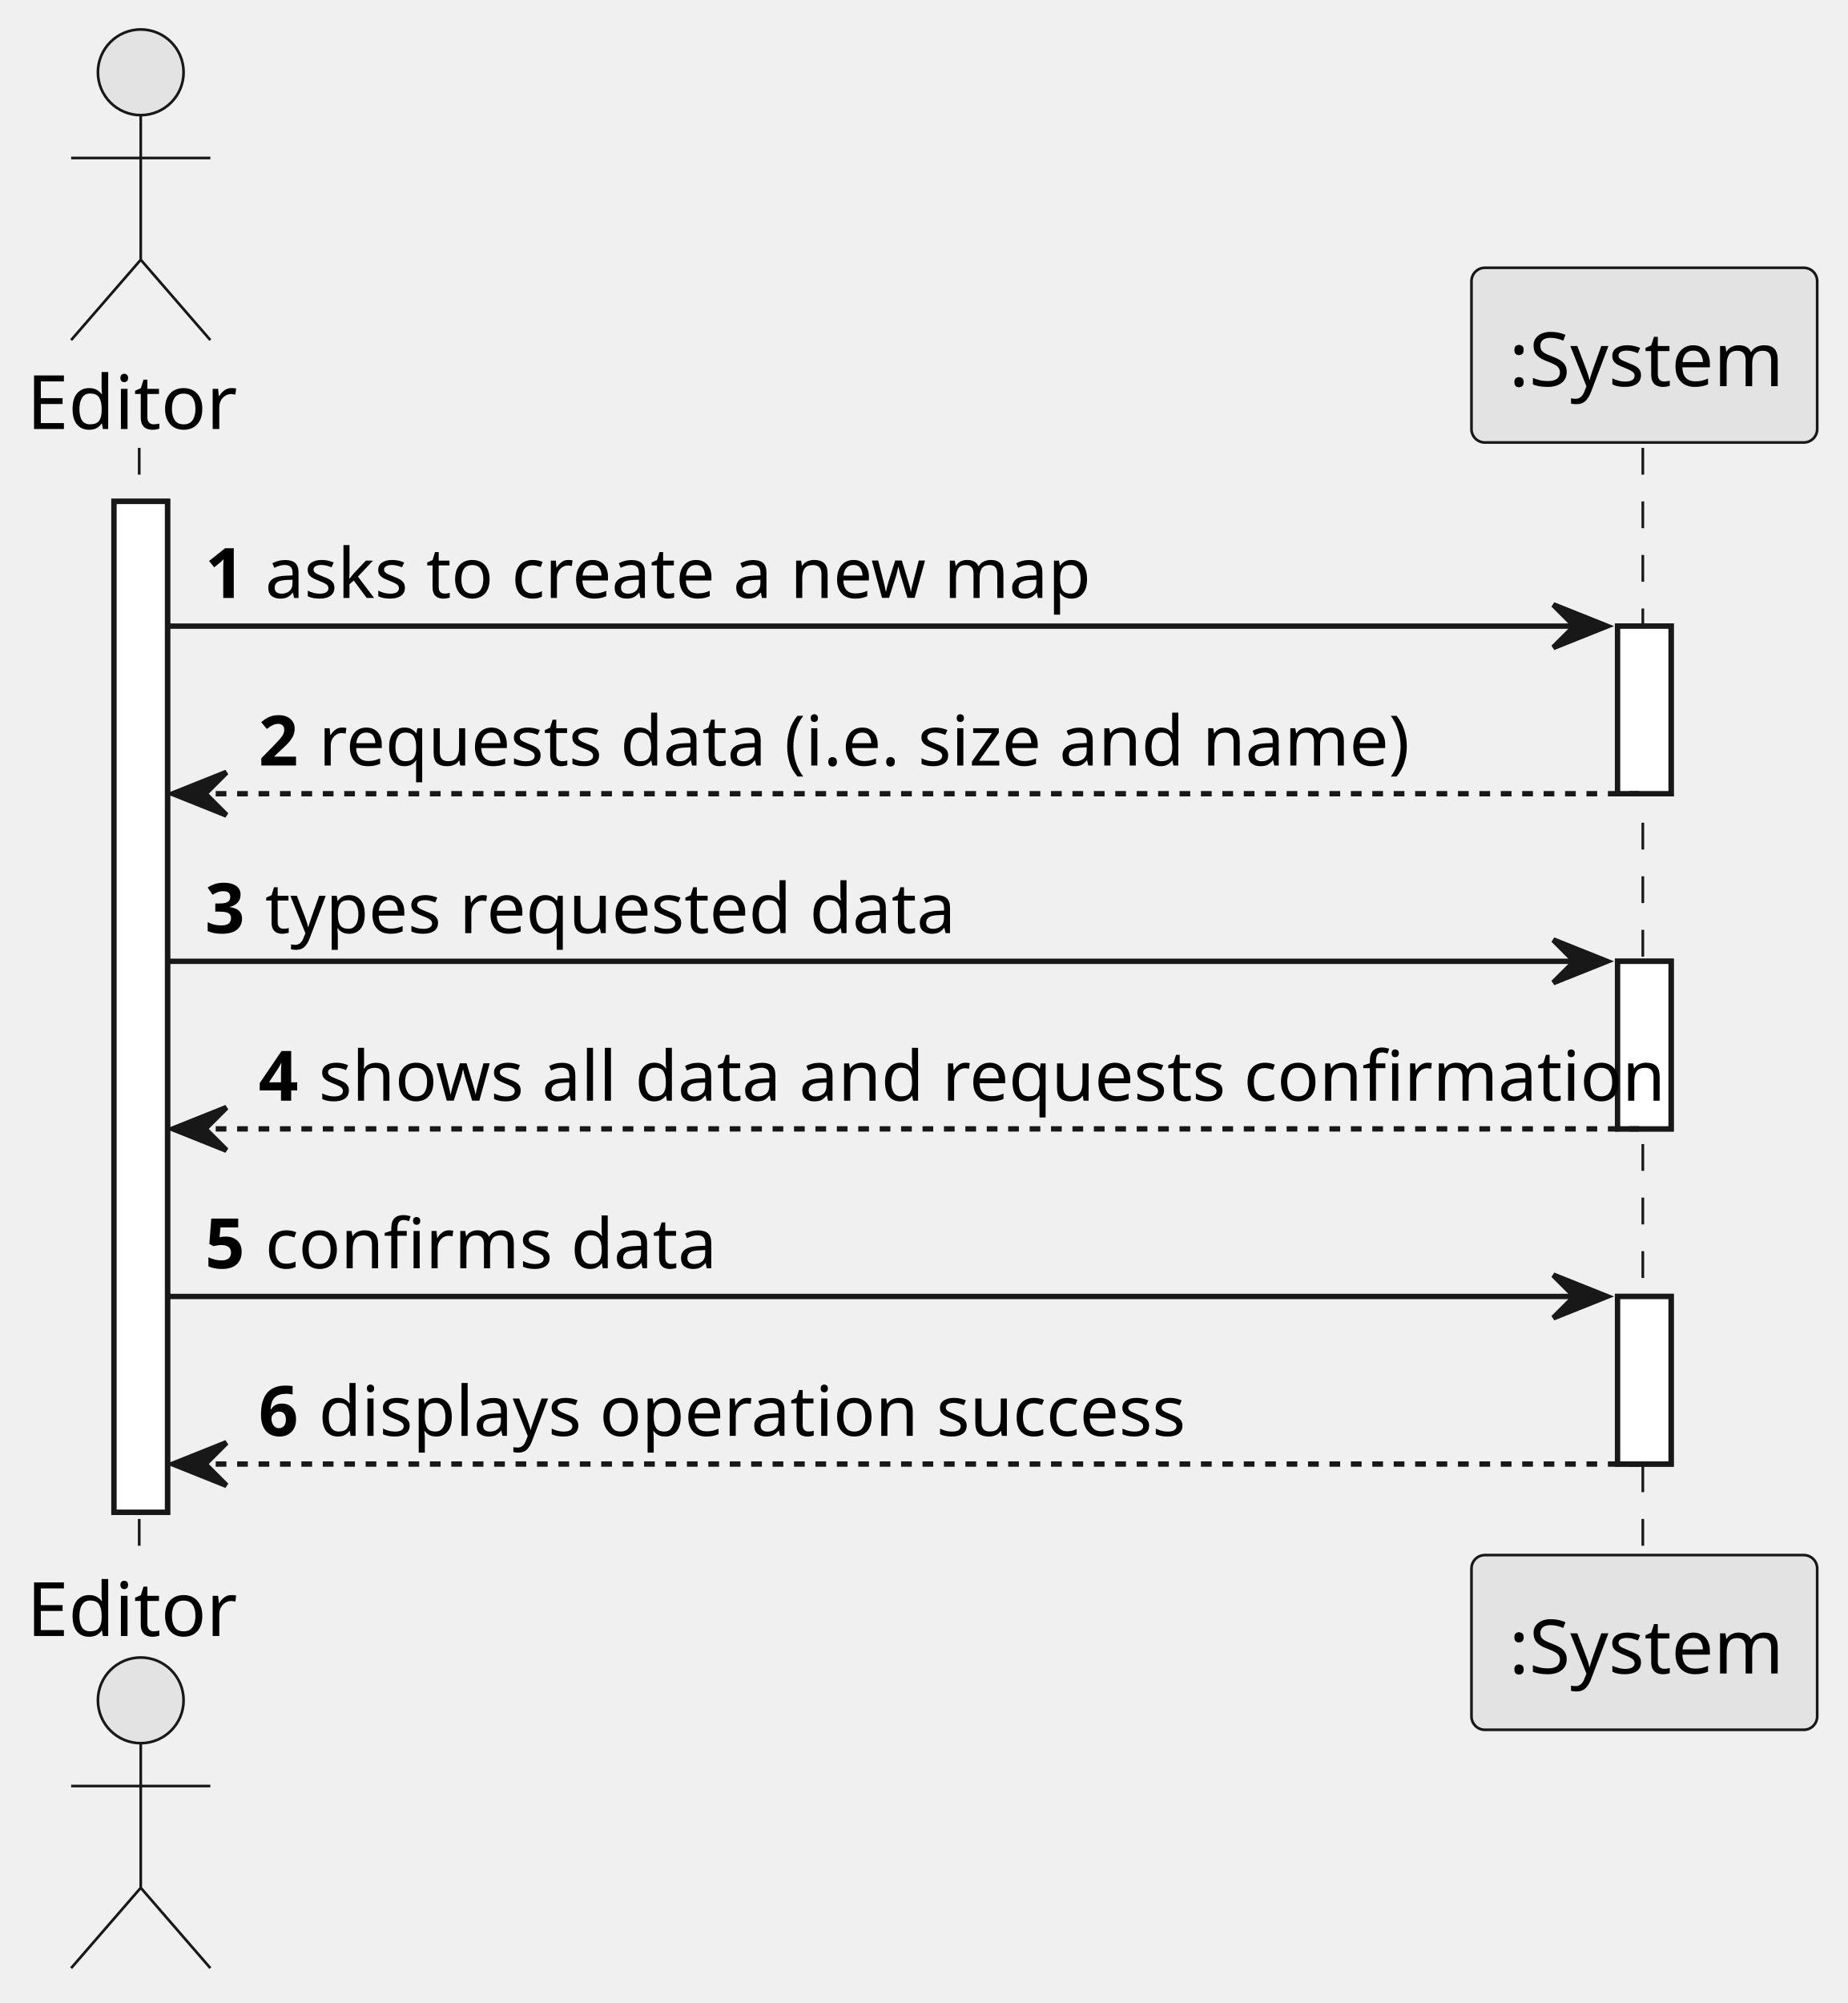
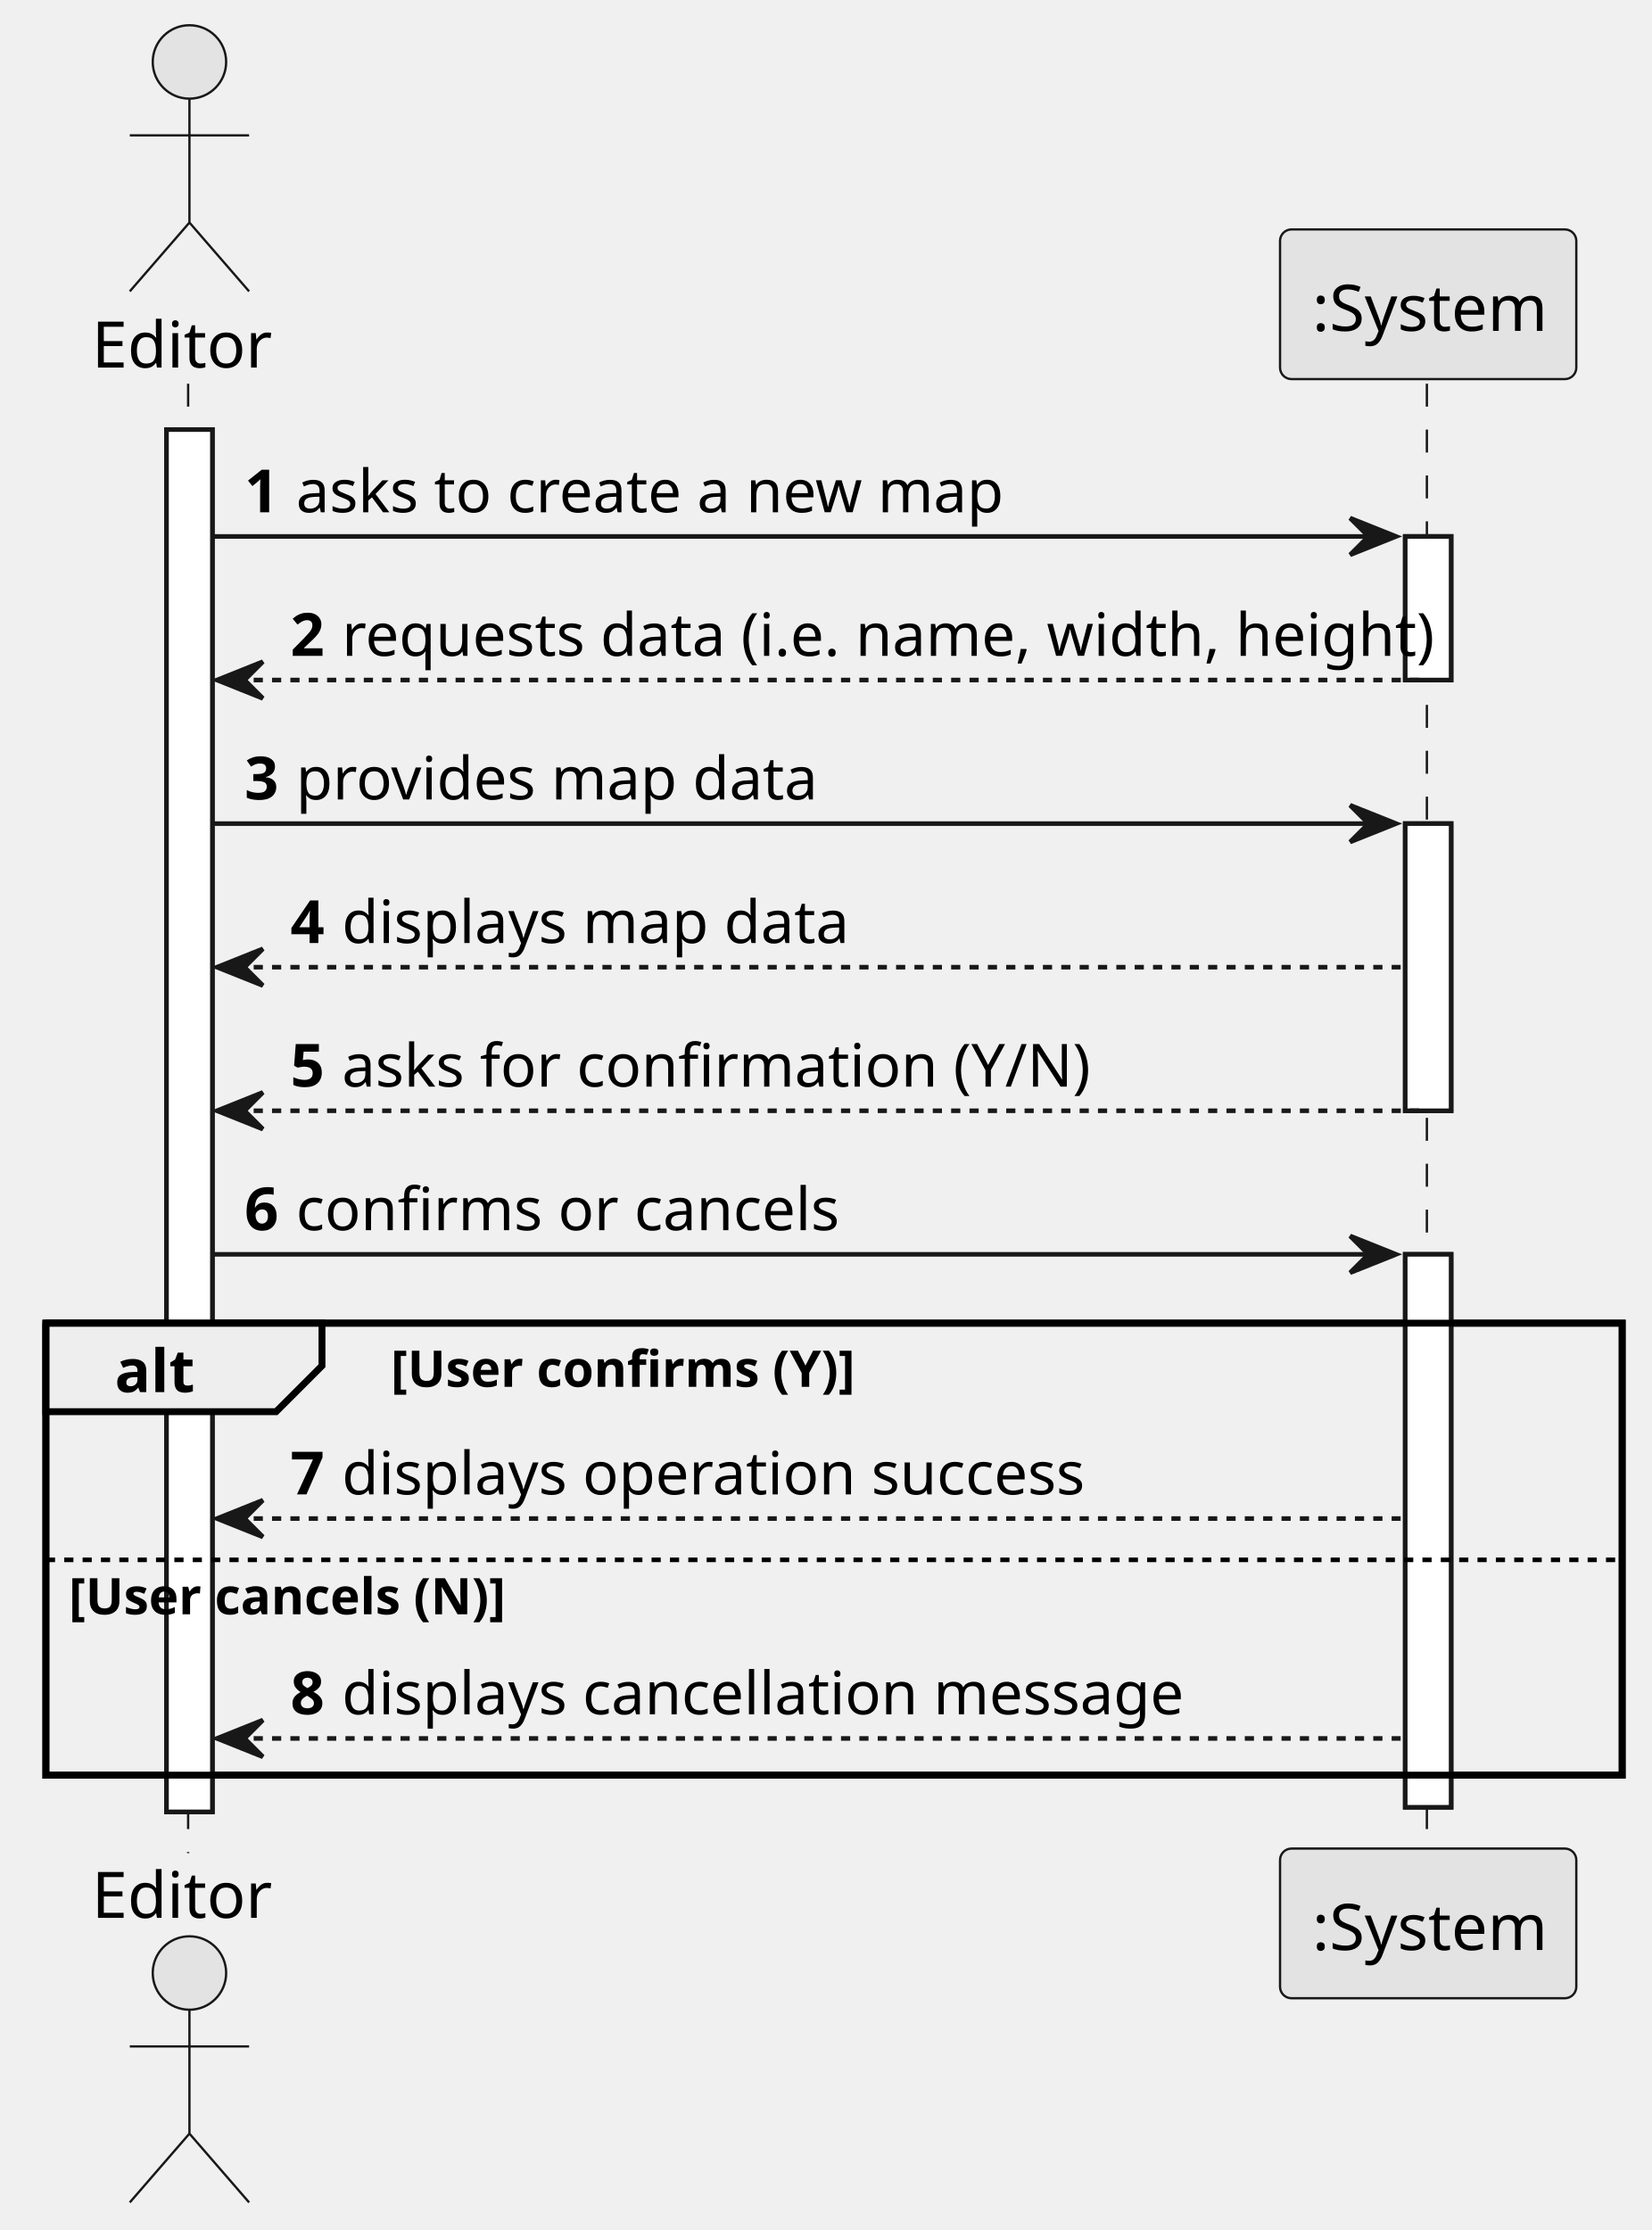
- <svg xmlns="http://www.w3.org/2000/svg" contentStyleType="text/css" height="374px" preserveAspectRatio="none" style="width:345px;height:374px;background:#FFFFFF;" version="1.1" viewBox="0 0 345 374" width="345px" zoomAndPan="magnify">
+ <svg xmlns="http://www.w3.org/2000/svg" contentStyleType="text/css" height="486px" preserveAspectRatio="none" style="width:360px;height:486px;background:#FFFFFF;" version="1.1" viewBox="0 0 360 486" width="360px" zoomAndPan="magnify">
  <defs />
  <g>
-     <rect fill="#FFFFFF" height="188.746" style="stroke:#181818;stroke-width:1.0;" width="10" x="21.286" y="93.621" />
-     <rect fill="#FFFFFF" height="31.291" style="stroke:#181818;stroke-width:1.0;" width="10" x="302.09" y="116.912" />
-     <rect fill="#FFFFFF" height="31.291" style="stroke:#181818;stroke-width:1.0;" width="10" x="302.09" y="179.494" />
-     <rect fill="#FFFFFF" height="31.291" style="stroke:#181818;stroke-width:1.0;" width="10" x="302.09" y="242.076" />
-     <line style="stroke:#181818;stroke-width:0.5;stroke-dasharray:5.0,5.0;" x1="26" x2="26" y1="83.621" y2="291.367" />
-     <line style="stroke:#181818;stroke-width:0.5;stroke-dasharray:5.0,5.0;" x1="306.808" x2="306.808" y1="83.621" y2="291.367" />
-     <text fill="#000000" font-family="sans-serif" font-size="14" lengthAdjust="spacing" textLength="36.572" x="5" y="80.107">Editor</text>
-     <ellipse cx="26.286" cy="13.5" fill="#E3E3E3" rx="8" ry="8" style="stroke:#181818;stroke-width:0.5;" />
-     <path d="M26.286,21.5 L26.286,48.5 M13.286,29.5 L39.286,29.5 M26.286,48.5 L13.286,63.5 M26.286,48.5 L39.286,63.5 " fill="none" style="stroke:#181818;stroke-width:0.5;" />
-     <text fill="#000000" font-family="sans-serif" font-size="14" lengthAdjust="spacing" textLength="36.572" x="5" y="305.475">Editor</text>
-     <ellipse cx="26.286" cy="317.488" fill="#E3E3E3" rx="8" ry="8" style="stroke:#181818;stroke-width:0.5;" />
-     <path d="M26.286,325.488 L26.286,352.488 M13.286,333.488 L39.286,333.488 M26.286,352.488 L13.286,367.488 M26.286,352.488 L39.286,367.488 " fill="none" style="stroke:#181818;stroke-width:0.5;" />
-     <rect fill="#E3E3E3" height="32.621" rx="2.5" ry="2.5" style="stroke:#181818;stroke-width:0.5;" width="64.565" x="274.808" y="50" />
-     <text fill="#000000" font-family="sans-serif" font-size="14" lengthAdjust="spacing" textLength="50.565" x="281.808" y="72.107">:System</text>
-     <rect fill="#E3E3E3" height="32.621" rx="2.5" ry="2.5" style="stroke:#181818;stroke-width:0.5;" width="64.565" x="274.808" y="290.367" />
-     <text fill="#000000" font-family="sans-serif" font-size="14" lengthAdjust="spacing" textLength="50.565" x="281.808" y="312.475">:System</text>
-     <rect fill="#FFFFFF" height="188.746" style="stroke:#181818;stroke-width:1.0;" width="10" x="21.286" y="93.621" />
-     <rect fill="#FFFFFF" height="31.291" style="stroke:#181818;stroke-width:1.0;" width="10" x="302.09" y="116.912" />
-     <rect fill="#FFFFFF" height="31.291" style="stroke:#181818;stroke-width:1.0;" width="10" x="302.09" y="179.494" />
-     <rect fill="#FFFFFF" height="31.291" style="stroke:#181818;stroke-width:1.0;" width="10" x="302.09" y="242.076" />
-     <polygon fill="#181818" points="290.09,112.912,300.09,116.912,290.09,120.912,294.09,116.912" style="stroke:#181818;stroke-width:1.0;" />
-     <line style="stroke:#181818;stroke-width:1.0;" x1="31.286" x2="296.09" y1="116.912" y2="116.912" />
-     <text fill="#000000" font-family="sans-serif" font-size="13" font-weight="bold" lengthAdjust="spacing" textLength="7.23" x="38.286" y="111.649">1</text>
-     <text fill="#000000" font-family="sans-serif" font-size="13" lengthAdjust="spacing" textLength="148.129" x="49.516" y="111.649">asks to create a new map</text>
-     <polygon fill="#181818" points="42.286,144.203,32.286,148.203,42.286,152.203,38.286,148.203" style="stroke:#181818;stroke-width:1.0;" />
-     <line style="stroke:#181818;stroke-width:1.0;stroke-dasharray:2.0,2.0;" x1="36.286" x2="306.09" y1="148.203" y2="148.203" />
-     <text fill="#000000" font-family="sans-serif" font-size="13" font-weight="bold" lengthAdjust="spacing" textLength="7.23" x="48.286" y="142.94">2</text>
-     <text fill="#000000" font-family="sans-serif" font-size="13" lengthAdjust="spacing" textLength="196.549" x="59.516" y="142.94">requests data (i.e. size and name)</text>
-     <polygon fill="#181818" points="290.09,175.494,300.09,179.494,290.09,183.494,294.09,179.494" style="stroke:#181818;stroke-width:1.0;" />
-     <line style="stroke:#181818;stroke-width:1.0;" x1="31.286" x2="296.09" y1="179.494" y2="179.494" />
-     <text fill="#000000" font-family="sans-serif" font-size="13" font-weight="bold" lengthAdjust="spacing" textLength="7.23" x="38.286" y="174.231">3</text>
-     <text fill="#000000" font-family="sans-serif" font-size="13" lengthAdjust="spacing" textLength="121.418" x="49.516" y="174.231">types requested data</text>
-     <polygon fill="#181818" points="42.286,206.785,32.286,210.785,42.286,214.785,38.286,210.785" style="stroke:#181818;stroke-width:1.0;" />
-     <line style="stroke:#181818;stroke-width:1.0;stroke-dasharray:2.0,2.0;" x1="36.286" x2="306.09" y1="210.785" y2="210.785" />
-     <text fill="#000000" font-family="sans-serif" font-size="13" font-weight="bold" lengthAdjust="spacing" textLength="7.23" x="48.286" y="205.523">4</text>
-     <text fill="#000000" font-family="sans-serif" font-size="13" lengthAdjust="spacing" textLength="235.574" x="59.516" y="205.523">shows all data and requests confirmation</text>
-     <polygon fill="#181818" points="290.09,238.076,300.09,242.076,290.09,246.076,294.09,242.076" style="stroke:#181818;stroke-width:1.0;" />
-     <line style="stroke:#181818;stroke-width:1.0;" x1="31.286" x2="296.09" y1="242.076" y2="242.076" />
-     <text fill="#000000" font-family="sans-serif" font-size="13" font-weight="bold" lengthAdjust="spacing" textLength="7.23" x="38.286" y="236.814">5</text>
-     <text fill="#000000" font-family="sans-serif" font-size="13" lengthAdjust="spacing" textLength="78.032" x="49.516" y="236.814">confirms data</text>
-     <polygon fill="#181818" points="42.286,269.367,32.286,273.367,42.286,277.367,38.286,273.367" style="stroke:#181818;stroke-width:1.0;" />
-     <line style="stroke:#181818;stroke-width:1.0;stroke-dasharray:2.0,2.0;" x1="36.286" x2="306.09" y1="273.367" y2="273.367" />
-     <text fill="#000000" font-family="sans-serif" font-size="13" font-weight="bold" lengthAdjust="spacing" textLength="7.23" x="48.286" y="268.104">6</text>
-     <text fill="#000000" font-family="sans-serif" font-size="13" lengthAdjust="spacing" textLength="155.359" x="59.516" y="268.104">displays operation success</text>
+     <rect fill="#FFFFFF" height="301.25" style="stroke:#181818;stroke-width:1.0;" width="10" x="36.286" y="93.621" />
+     <rect fill="#FFFFFF" height="31.291" style="stroke:#181818;stroke-width:1.0;" width="10" x="306.248" y="116.912" />
+     <rect fill="#FFFFFF" height="62.582" style="stroke:#181818;stroke-width:1.0;" width="10" x="306.248" y="179.494" />
+     <rect fill="#FFFFFF" height="120.504" style="stroke:#181818;stroke-width:1.0;" width="10" x="306.248" y="273.367" />
+     <rect fill="none" height="98.504" style="stroke:#000000;stroke-width:1.5;" width="343.531" x="10" y="288.367" />
+     <line style="stroke:#181818;stroke-width:0.5;stroke-dasharray:5.0,5.0;" x1="41" x2="41" y1="83.621" y2="403.871" />
+     <line style="stroke:#181818;stroke-width:0.5;stroke-dasharray:5.0,5.0;" x1="310.966" x2="310.966" y1="83.621" y2="403.871" />
+     <text fill="#000000" font-family="sans-serif" font-size="14" lengthAdjust="spacing" textLength="36.572" x="20" y="80.107">Editor</text>
+     <ellipse cx="41.286" cy="13.5" fill="#E3E3E3" rx="8" ry="8" style="stroke:#181818;stroke-width:0.5;" />
+     <path d="M41.286,21.5 L41.286,48.5 M28.286,29.5 L54.286,29.5 M41.286,48.5 L28.286,63.5 M41.286,48.5 L54.286,63.5 " fill="none" style="stroke:#181818;stroke-width:0.5;" />
+     <text fill="#000000" font-family="sans-serif" font-size="14" lengthAdjust="spacing" textLength="36.572" x="20" y="417.978">Editor</text>
+     <ellipse cx="41.286" cy="429.992" fill="#E3E3E3" rx="8" ry="8" style="stroke:#181818;stroke-width:0.5;" />
+     <path d="M41.286,437.992 L41.286,464.992 M28.286,445.992 L54.286,445.992 M41.286,464.992 L28.286,479.992 M41.286,464.992 L54.286,479.992 " fill="none" style="stroke:#181818;stroke-width:0.5;" />
+     <rect fill="#E3E3E3" height="32.621" rx="2.5" ry="2.5" style="stroke:#181818;stroke-width:0.5;" width="64.565" x="278.966" y="50" />
+     <text fill="#000000" font-family="sans-serif" font-size="14" lengthAdjust="spacing" textLength="50.565" x="285.966" y="72.107">:System</text>
+     <rect fill="#E3E3E3" height="32.621" rx="2.5" ry="2.5" style="stroke:#181818;stroke-width:0.5;" width="64.565" x="278.966" y="402.871" />
+     <text fill="#000000" font-family="sans-serif" font-size="14" lengthAdjust="spacing" textLength="50.565" x="285.966" y="424.978">:System</text>
+     <rect fill="#FFFFFF" height="301.25" style="stroke:#181818;stroke-width:1.0;" width="10" x="36.286" y="93.621" />
+     <rect fill="#FFFFFF" height="31.291" style="stroke:#181818;stroke-width:1.0;" width="10" x="306.248" y="116.912" />
+     <rect fill="#FFFFFF" height="62.582" style="stroke:#181818;stroke-width:1.0;" width="10" x="306.248" y="179.494" />
+     <rect fill="#FFFFFF" height="120.504" style="stroke:#181818;stroke-width:1.0;" width="10" x="306.248" y="273.367" />
+     <polygon fill="#181818" points="294.248,112.912,304.248,116.912,294.248,120.912,298.248,116.912" style="stroke:#181818;stroke-width:1.0;" />
+     <line style="stroke:#181818;stroke-width:1.0;" x1="46.286" x2="300.248" y1="116.912" y2="116.912" />
+     <text fill="#000000" font-family="sans-serif" font-size="13" font-weight="bold" lengthAdjust="spacing" textLength="7.23" x="53.286" y="111.649">1</text>
+     <text fill="#000000" font-family="sans-serif" font-size="13" lengthAdjust="spacing" textLength="148.129" x="64.516" y="111.649">asks to create a new map</text>
+     <polygon fill="#181818" points="57.286,144.203,47.286,148.203,57.286,152.203,53.286,148.203" style="stroke:#181818;stroke-width:1.0;" />
+     <line style="stroke:#181818;stroke-width:1.0;stroke-dasharray:2.0,2.0;" x1="51.286" x2="310.248" y1="148.203" y2="148.203" />
+     <text fill="#000000" font-family="sans-serif" font-size="13" font-weight="bold" lengthAdjust="spacing" textLength="7.23" x="63.286" y="142.94">2</text>
+     <text fill="#000000" font-family="sans-serif" font-size="13" lengthAdjust="spacing" textLength="224.732" x="74.516" y="142.94">requests data (i.e. name, width, height)</text>
+     <polygon fill="#181818" points="294.248,175.494,304.248,179.494,294.248,183.494,298.248,179.494" style="stroke:#181818;stroke-width:1.0;" />
+     <line style="stroke:#181818;stroke-width:1.0;" x1="46.286" x2="300.248" y1="179.494" y2="179.494" />
+     <text fill="#000000" font-family="sans-serif" font-size="13" font-weight="bold" lengthAdjust="spacing" textLength="7.23" x="53.286" y="174.231">3</text>
+     <text fill="#000000" font-family="sans-serif" font-size="13" lengthAdjust="spacing" textLength="106.952" x="64.516" y="174.231">provides map data</text>
+     <polygon fill="#181818" points="57.286,206.785,47.286,210.785,57.286,214.785,53.286,210.785" style="stroke:#181818;stroke-width:1.0;" />
+     <line style="stroke:#181818;stroke-width:1.0;stroke-dasharray:2.0,2.0;" x1="51.286" x2="305.248" y1="210.785" y2="210.785" />
+     <text fill="#000000" font-family="sans-serif" font-size="13" font-weight="bold" lengthAdjust="spacing" textLength="7.23" x="63.286" y="205.523">4</text>
+     <text fill="#000000" font-family="sans-serif" font-size="13" lengthAdjust="spacing" textLength="104.781" x="74.516" y="205.523">displays map data</text>
+     <polygon fill="#181818" points="57.286,238.076,47.286,242.076,57.286,246.076,53.286,242.076" style="stroke:#181818;stroke-width:1.0;" />
+     <line style="stroke:#181818;stroke-width:1.0;stroke-dasharray:2.0,2.0;" x1="51.286" x2="310.248" y1="242.076" y2="242.076" />
+     <text fill="#000000" font-family="sans-serif" font-size="13" font-weight="bold" lengthAdjust="spacing" textLength="7.23" x="63.286" y="236.814">5</text>
+     <text fill="#000000" font-family="sans-serif" font-size="13" lengthAdjust="spacing" textLength="153.874" x="74.516" y="236.814">asks for confirmation (Y/N)</text>
+     <polygon fill="#181818" points="294.248,269.367,304.248,273.367,294.248,277.367,298.248,273.367" style="stroke:#181818;stroke-width:1.0;" />
+     <line style="stroke:#181818;stroke-width:1.0;" x1="46.286" x2="300.248" y1="273.367" y2="273.367" />
+     <text fill="#000000" font-family="sans-serif" font-size="13" font-weight="bold" lengthAdjust="spacing" textLength="7.23" x="53.286" y="268.104">6</text>
+     <text fill="#000000" font-family="sans-serif" font-size="13" lengthAdjust="spacing" textLength="111.979" x="64.516" y="268.104">confirms or cancels</text>
+     <path d="M10,288.367 L70.171,288.367 L70.171,297.658 L60.171,307.658 L10,307.658 L10,288.367 " fill="#EEEEEE" style="stroke:#000000;stroke-width:1.5;" />
+     <rect fill="none" height="98.504" style="stroke:#000000;stroke-width:1.5;" width="343.531" x="10" y="288.367" />
+     <text fill="#000000" font-family="sans-serif" font-size="13" font-weight="bold" lengthAdjust="spacing" textLength="15.171" x="25" y="303.396">alt</text>
+     <text fill="#000000" font-family="sans-serif" font-size="11" font-weight="bold" lengthAdjust="spacing" textLength="99.016" x="85.171" y="302.237">[User confirms (Y)]</text>
+     <polygon fill="#181818" points="57.286,326.949,47.286,330.949,57.286,334.949,53.286,330.949" style="stroke:#181818;stroke-width:1.0;" />
+     <line style="stroke:#181818;stroke-width:1.0;stroke-dasharray:2.0,2.0;" x1="51.286" x2="305.248" y1="330.949" y2="330.949" />
+     <text fill="#000000" font-family="sans-serif" font-size="13" font-weight="bold" lengthAdjust="spacing" textLength="7.23" x="63.286" y="325.687">7</text>
+     <text fill="#000000" font-family="sans-serif" font-size="13" lengthAdjust="spacing" textLength="155.359" x="74.516" y="325.687">displays operation success</text>
+     <line style="stroke:#000000;stroke-width:1.0;stroke-dasharray:2.0,2.0;" x1="10" x2="353.531" y1="339.949" y2="339.949" />
+     <text fill="#000000" font-family="sans-serif" font-size="11" font-weight="bold" lengthAdjust="spacing" textLength="93.532" x="15" y="351.819">[User cancels (N)]</text>
+     <polygon fill="#181818" points="57.286,374.871,47.286,378.871,57.286,382.871,53.286,378.871" style="stroke:#181818;stroke-width:1.0;" />
+     <line style="stroke:#181818;stroke-width:1.0;stroke-dasharray:2.0,2.0;" x1="51.286" x2="305.248" y1="378.871" y2="378.871" />
+     <text fill="#000000" font-family="sans-serif" font-size="13" font-weight="bold" lengthAdjust="spacing" textLength="7.23" x="63.286" y="373.608">8</text>
+     <text fill="#000000" font-family="sans-serif" font-size="13" lengthAdjust="spacing" textLength="175.595" x="74.516" y="373.608">displays cancellation message</text>
  </g>
</svg>
